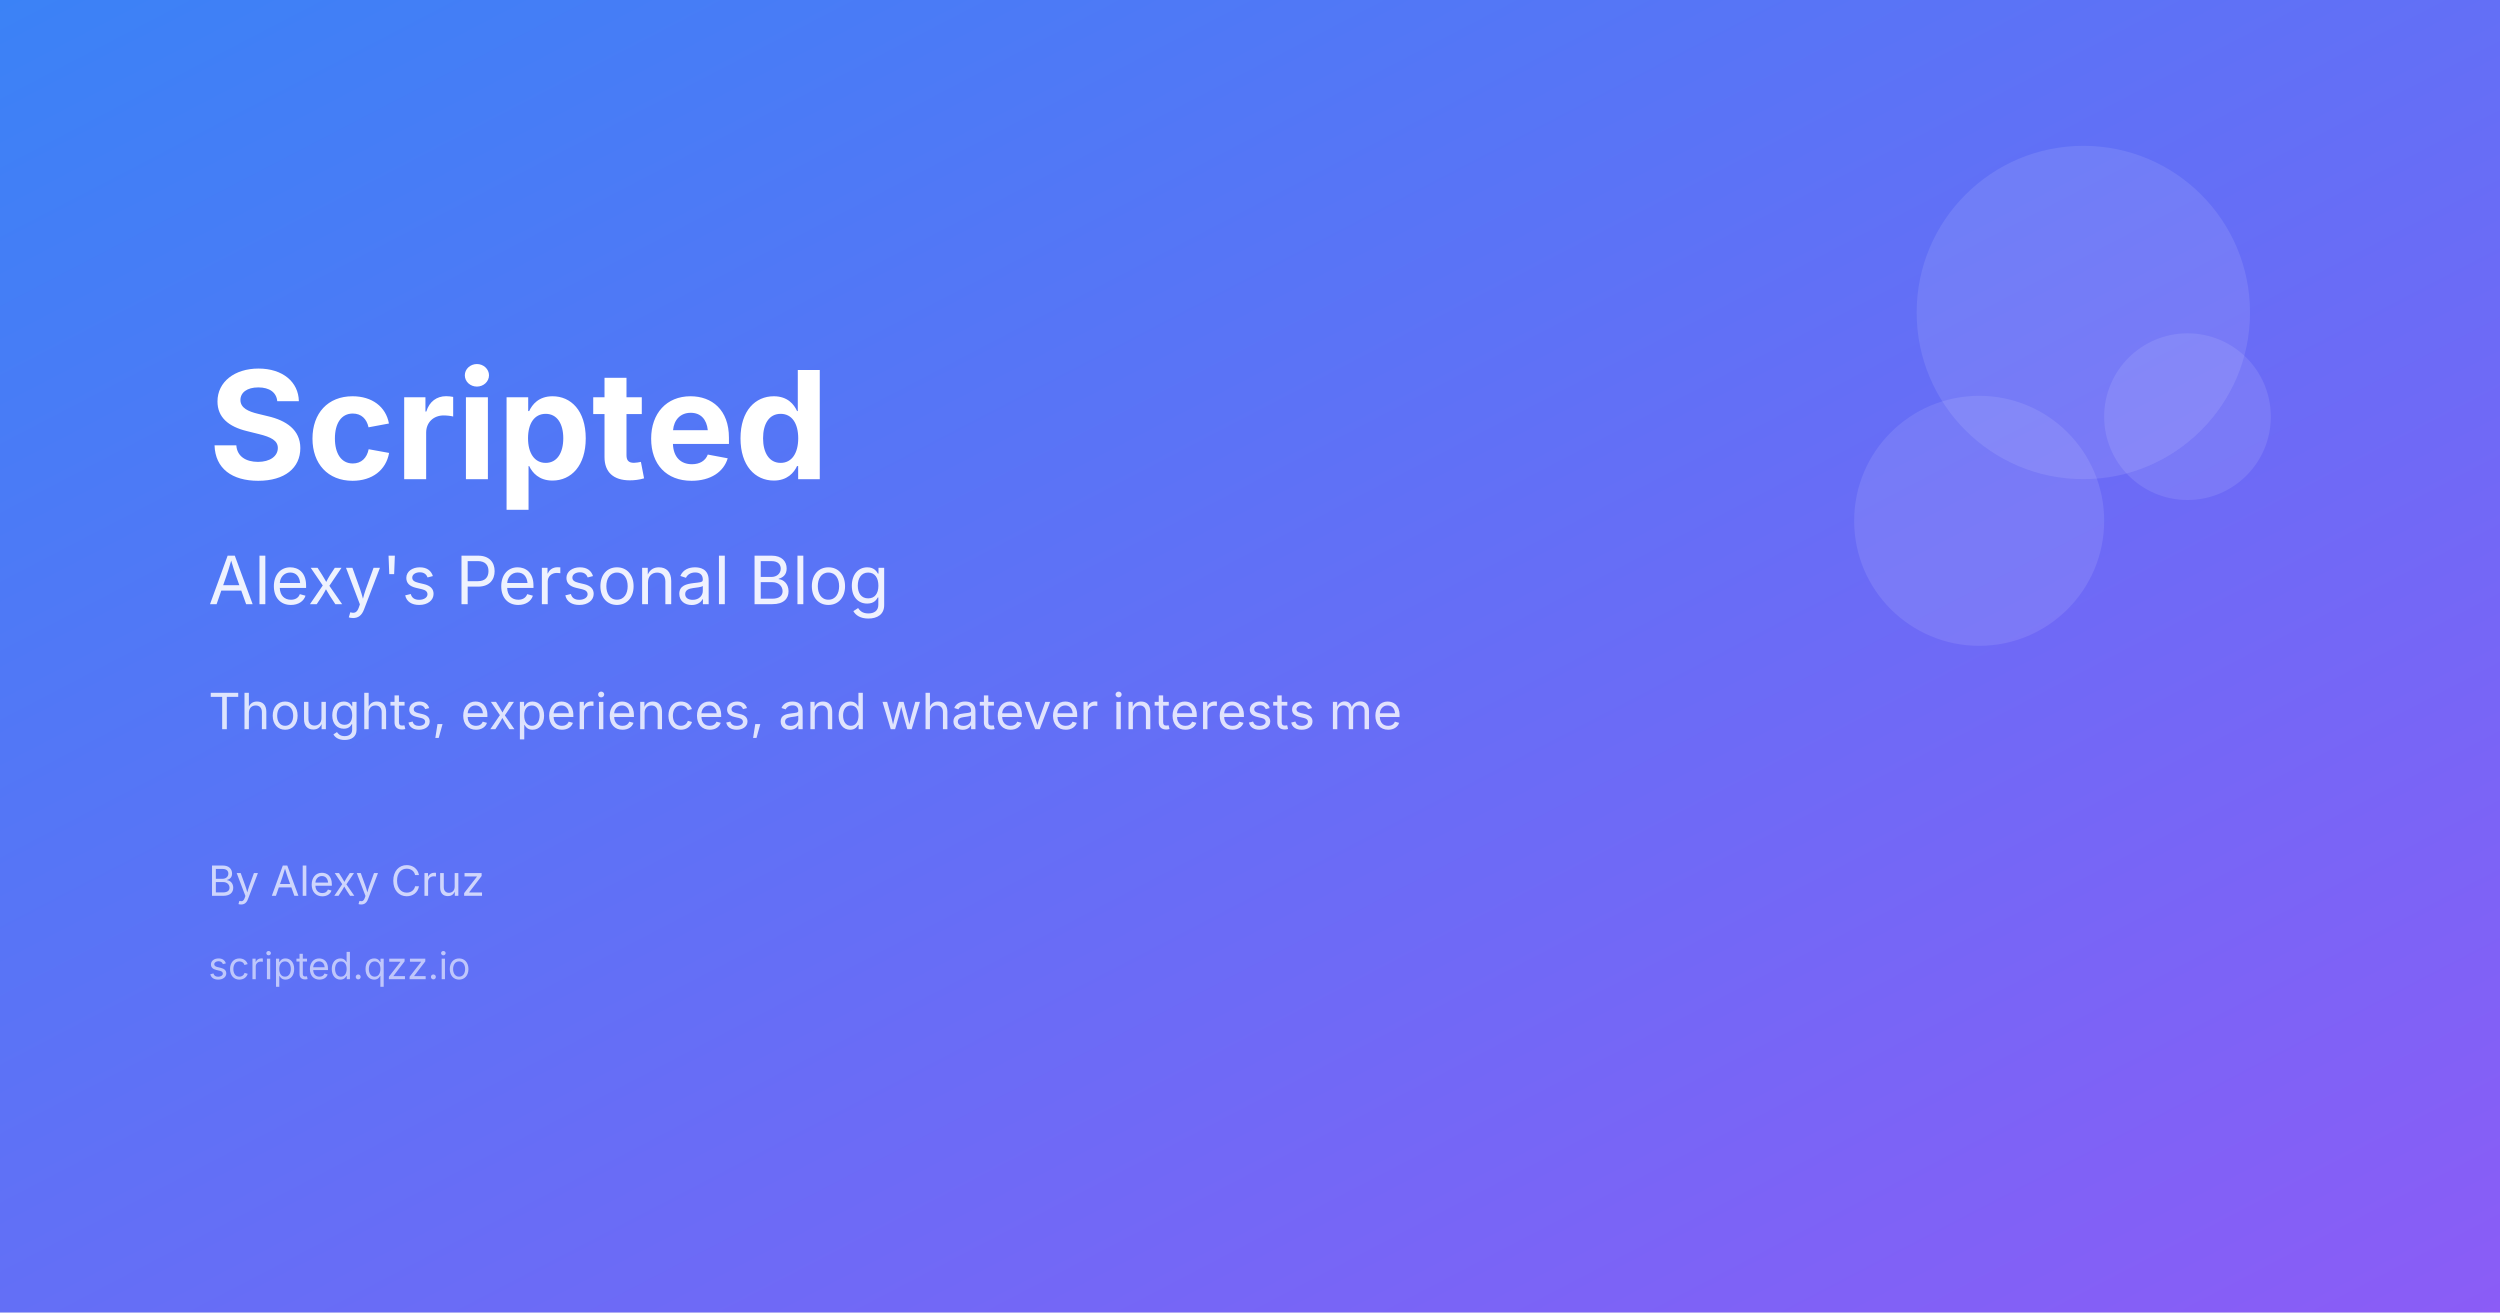
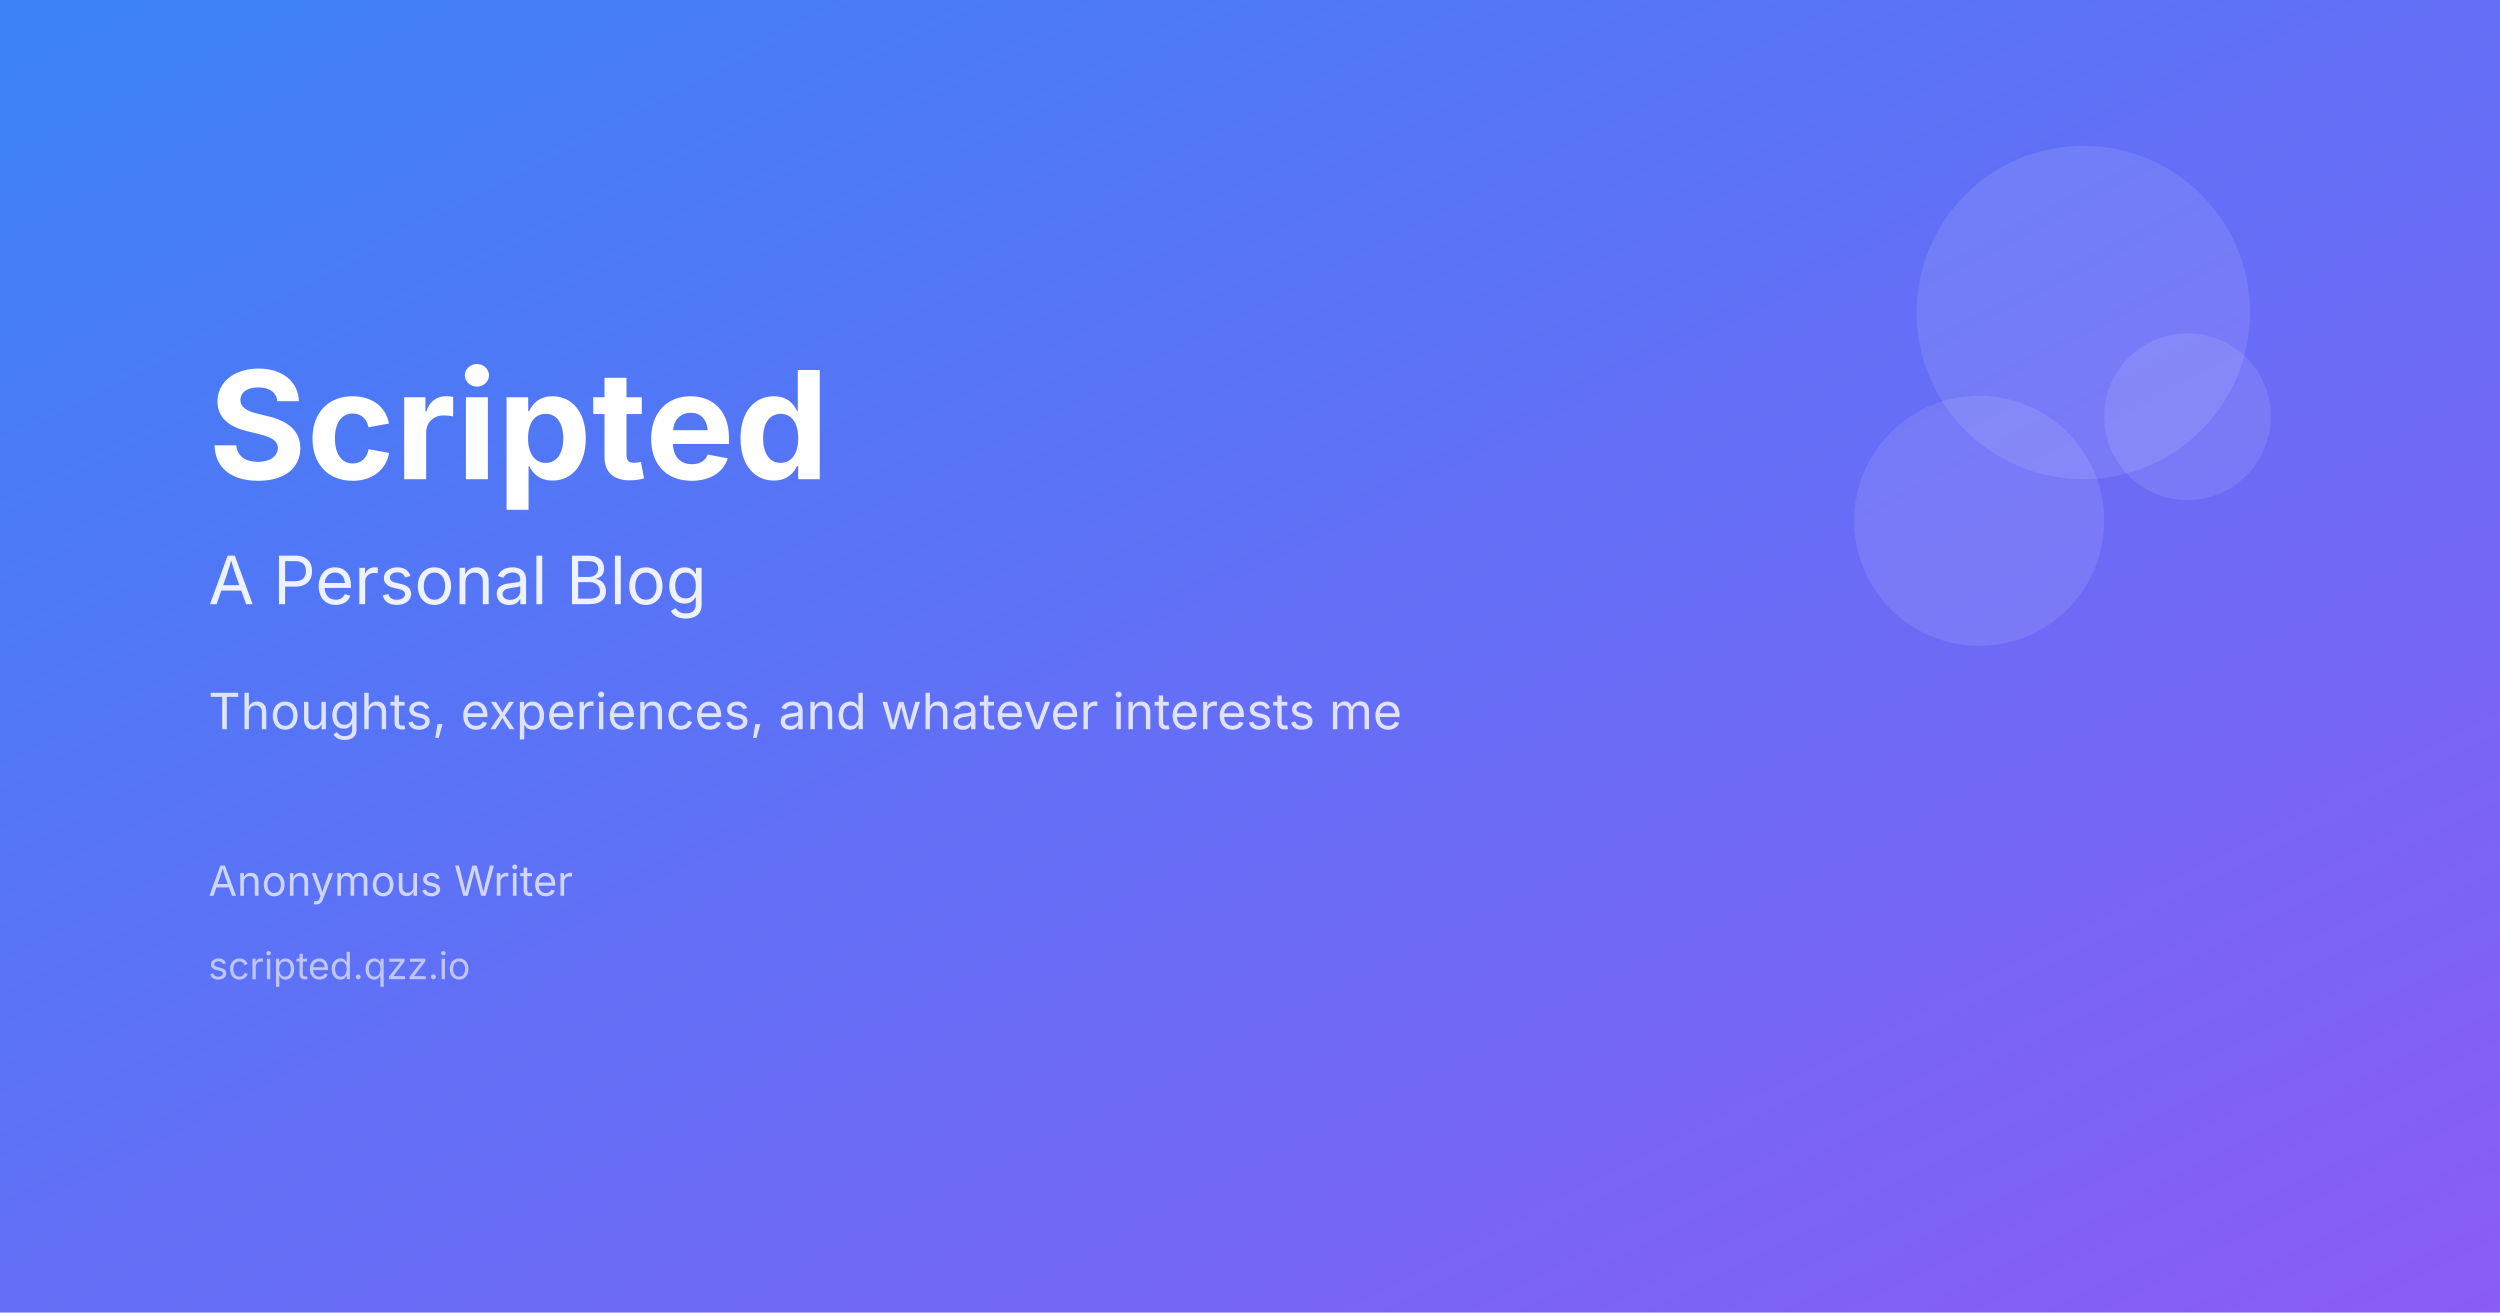
<svg xmlns="http://www.w3.org/2000/svg" width="1200" height="630" viewBox="0 0 1200 630" fill="none">
  <defs>
    <linearGradient id="bg" x1="0%" y1="0%" x2="100%" y2="100%">
      <stop offset="0%" style="stop-color:#3B82F6;stop-opacity:1" />
      <stop offset="100%" style="stop-color:#8B5CF6;stop-opacity:1" />
    </linearGradient>
  </defs>
  <rect width="1200" height="630" fill="url(#bg)" />
  <g transform="translate(100, 150)">
    <text x="0" y="80" font-family="system-ui, -apple-system, sans-serif" font-size="72" font-weight="bold" fill="white">
      Scripted
    </text>
    <text x="0" y="140" font-family="system-ui, -apple-system, sans-serif" font-size="32" fill="rgba(255,255,255,0.9)">
-       Alexy's Personal Blog
+       A Personal Blog
    </text>
    <text x="0" y="200" font-family="system-ui, -apple-system, sans-serif" font-size="24" fill="rgba(255,255,255,0.8)">
      Thoughts, experiences, and whatever interests me
    </text>
    <text x="0" y="280" font-family="system-ui, -apple-system, sans-serif" font-size="20" fill="rgba(255,255,255,0.7)">
-       By Alexy Cruz
+       Anonymous Writer
    </text>
    <text x="0" y="320" font-family="system-ui, -apple-system, sans-serif" font-size="18" fill="rgba(255,255,255,0.6)">
      scripted.qzz.io
    </text>
  </g>
  <circle cx="1000" cy="150" r="80" fill="rgba(255,255,255,0.1)" />
  <circle cx="1050" cy="200" r="40" fill="rgba(255,255,255,0.1)" />
  <circle cx="950" cy="250" r="60" fill="rgba(255,255,255,0.1)" />
</svg>
